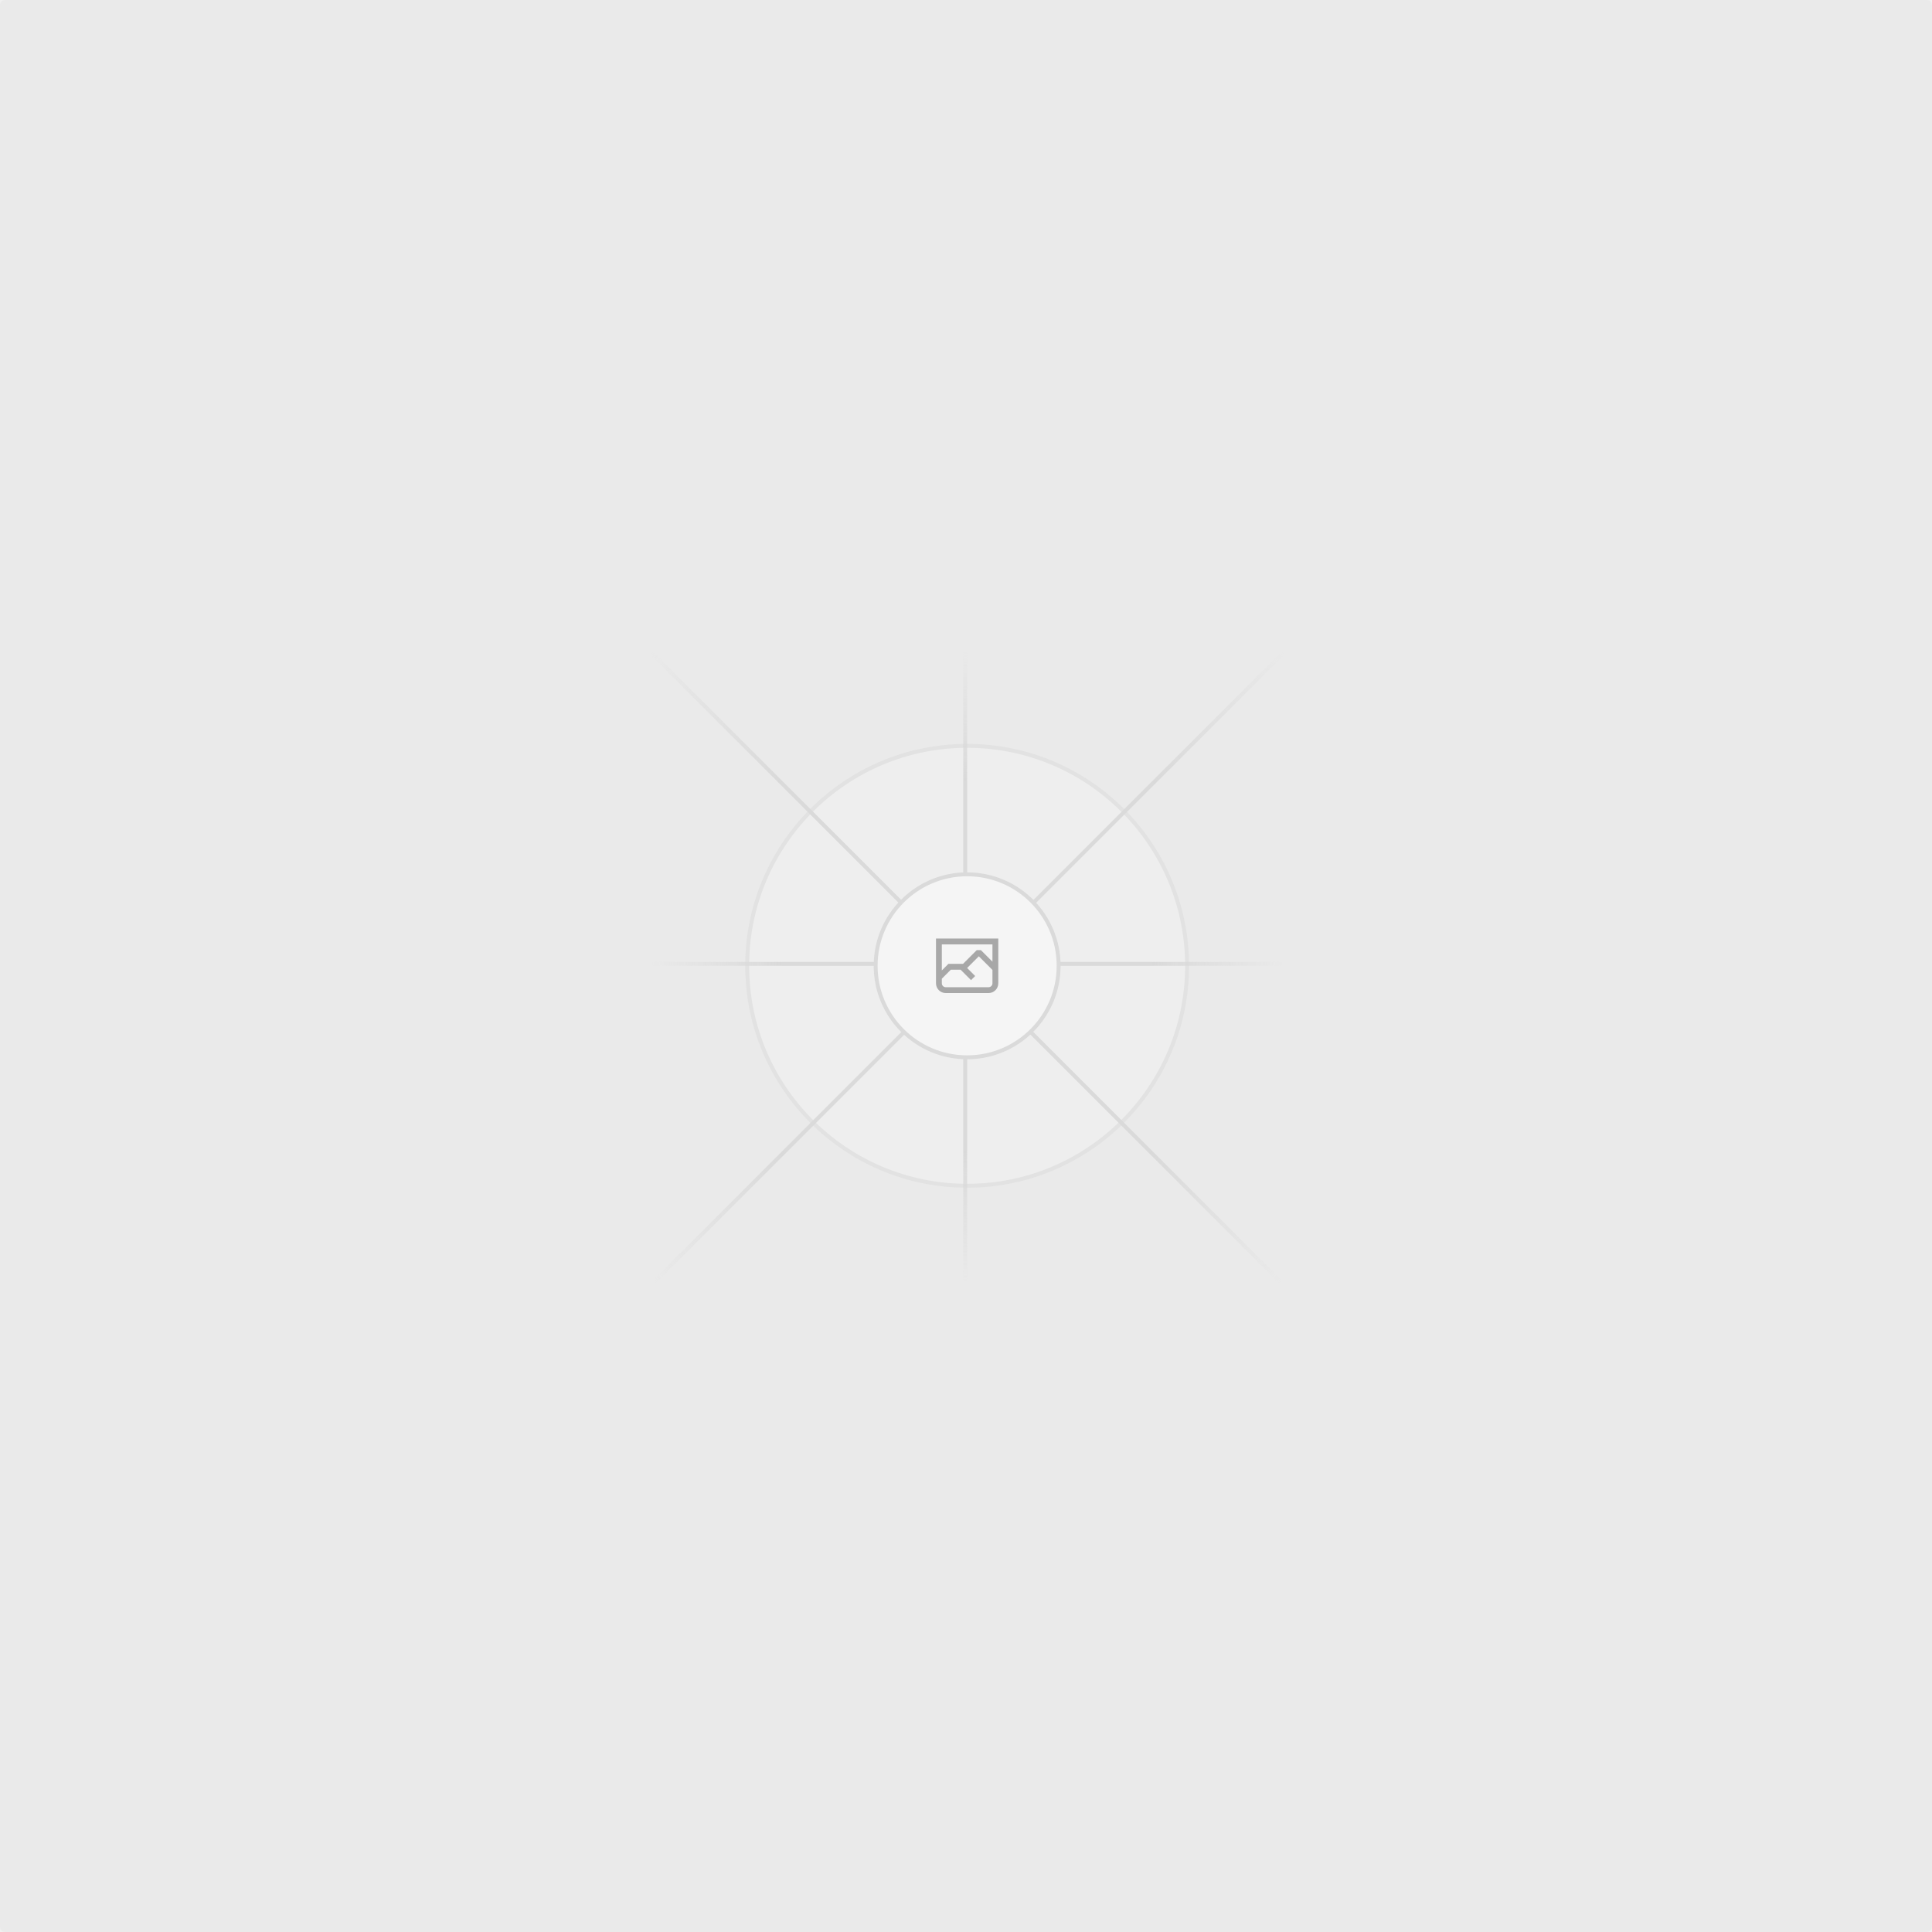
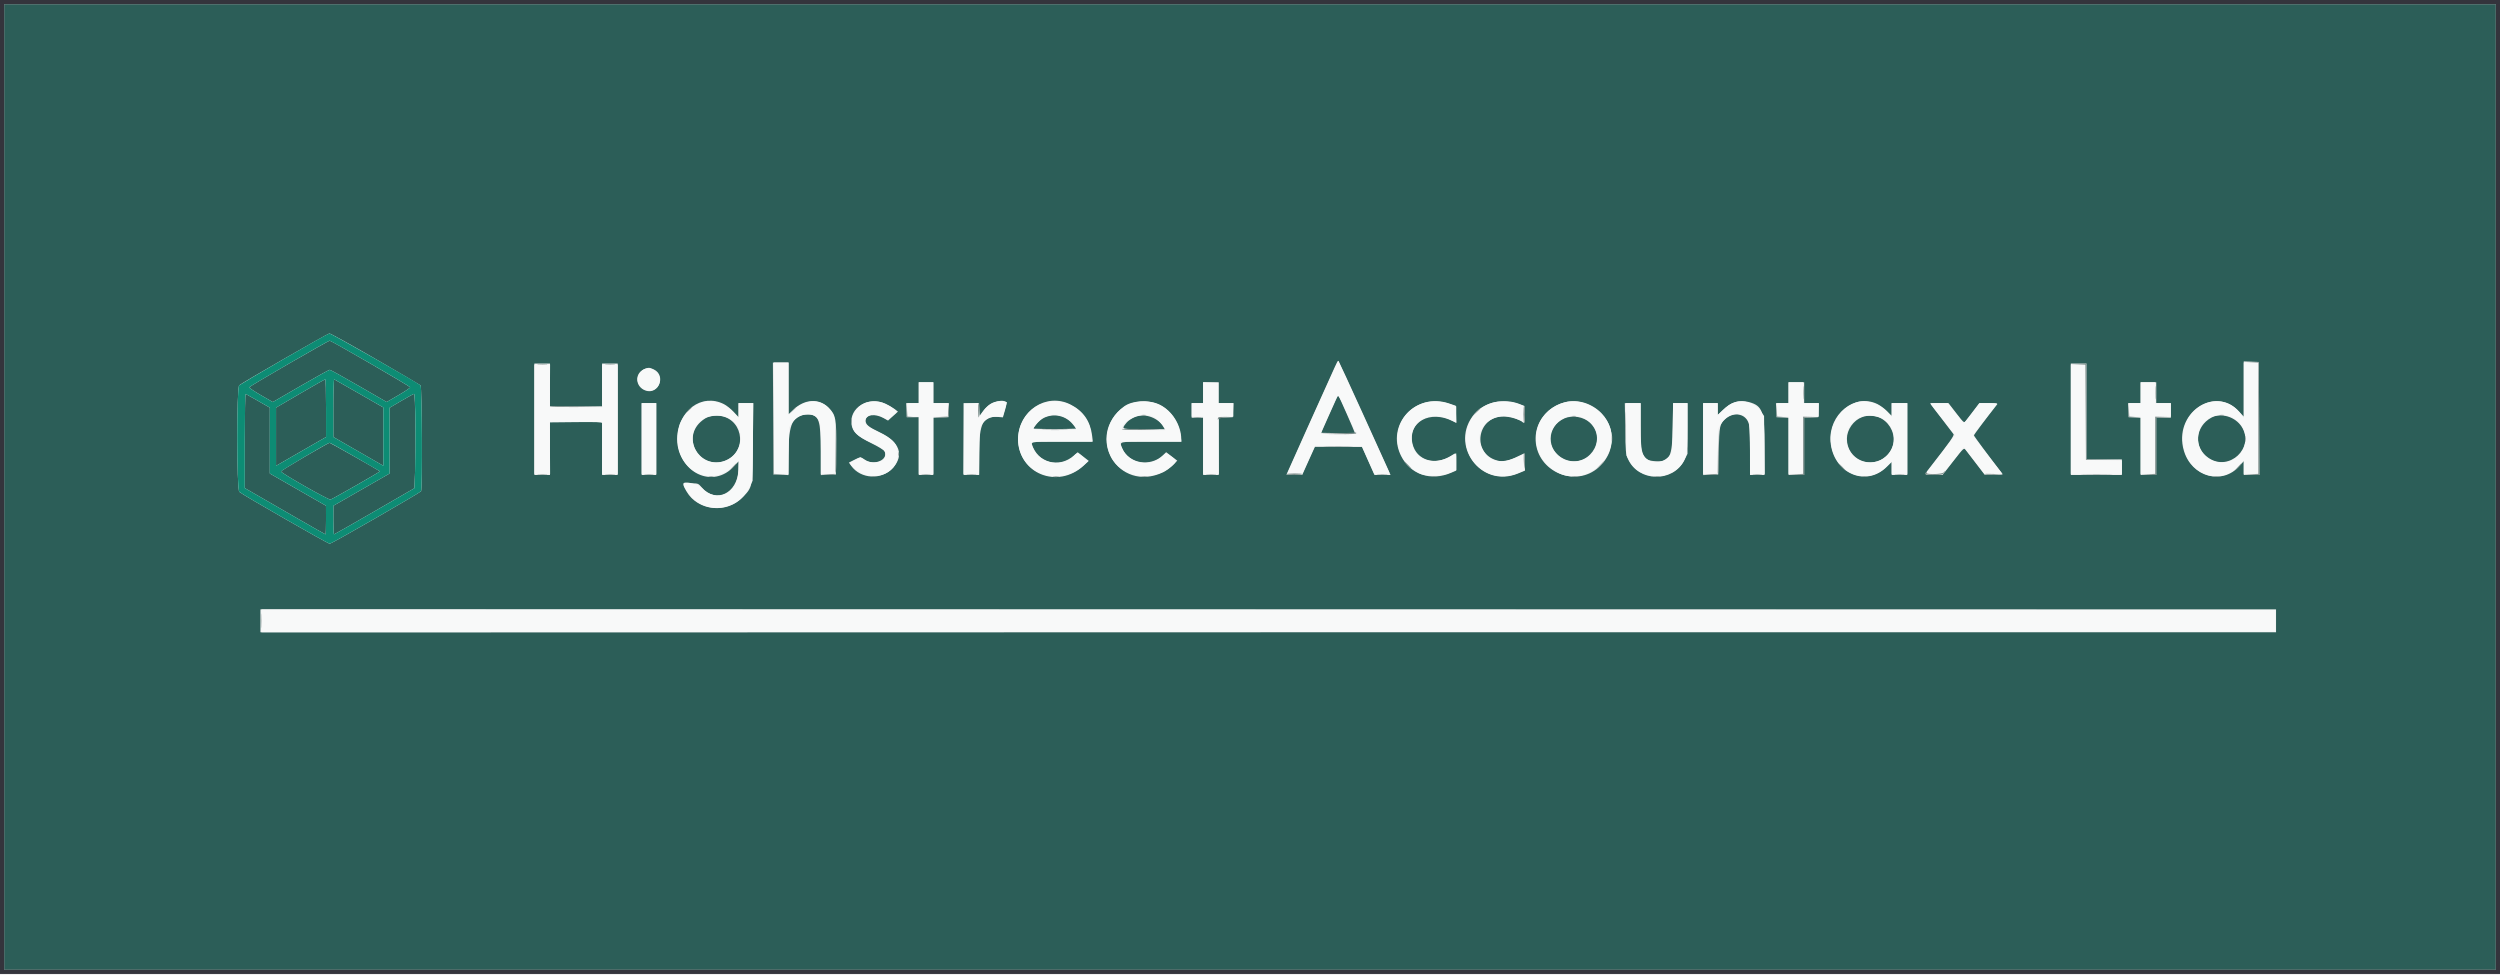
- <svg xmlns="http://www.w3.org/2000/svg" width="1200" height="1200" fill="none">
-   <rect width="1200" height="1200" fill="#EAEAEA" rx="3" />
-   <g opacity=".5">
-     <g opacity=".5">
-       <path fill="#FAFAFA" d="M600.709 736.5c-75.454 0-136.621-61.167-136.621-136.62 0-75.454 61.167-136.621 136.621-136.621 75.453 0 136.62 61.167 136.62 136.621 0 75.453-61.167 136.62-136.62 136.62Z" />
-       <path stroke="#C9C9C9" stroke-width="2.418" d="M600.709 736.5c-75.454 0-136.621-61.167-136.621-136.62 0-75.454 61.167-136.621 136.621-136.621 75.453 0 136.62 61.167 136.62 136.621 0 75.453-61.167 136.62-136.62 136.62Z" />
-     </g>
-     <path stroke="url(#a)" stroke-width="2.418" d="M0-1.209h553.581" transform="scale(1 -1) rotate(45 1163.11 91.165)" />
-     <path stroke="url(#b)" stroke-width="2.418" d="M404.846 598.671h391.726" />
-     <path stroke="url(#c)" stroke-width="2.418" d="M599.5 795.742V404.017" />
-     <path stroke="url(#d)" stroke-width="2.418" d="m795.717 796.597-391.441-391.44" />
-     <path fill="#fff" d="M600.709 656.704c-31.384 0-56.825-25.441-56.825-56.824 0-31.384 25.441-56.825 56.825-56.825 31.383 0 56.824 25.441 56.824 56.825 0 31.383-25.441 56.824-56.824 56.824Z" />
-     <g clip-path="url(#e)">
-       <path fill="#666" fill-rule="evenodd" d="M616.426 586.58h-31.434v16.176l3.553-3.554.531-.531h9.068l.074-.074 8.463-8.463h2.565l7.18 7.181V586.58Zm-15.715 14.654 3.698 3.699 1.283 1.282-2.565 2.565-1.282-1.283-5.2-5.199h-6.066l-5.514 5.514-.073.073v2.876a2.418 2.418 0 0 0 2.418 2.418h26.598a2.418 2.418 0 0 0 2.418-2.418v-8.317l-8.463-8.463-7.181 7.181-.071.072Zm-19.347 5.442v4.085a6.045 6.045 0 0 0 6.046 6.045h26.598a6.044 6.044 0 0 0 6.045-6.045v-7.108l1.356-1.355-1.282-1.283-.074-.073v-17.989h-38.689v23.43l-.146.146.146.147Z" clip-rule="evenodd" />
-     </g>
-     <path stroke="#C9C9C9" stroke-width="2.418" d="M600.709 656.704c-31.384 0-56.825-25.441-56.825-56.824 0-31.384 25.441-56.825 56.825-56.825 31.383 0 56.824 25.441 56.824 56.825 0 31.383-25.441 56.824-56.824 56.824Z" />
+ <svg xmlns="http://www.w3.org/2000/svg" id="svg" version="1.1" width="400" height="155.848" viewBox="0, 0, 400,155.848">
+   <g id="svgg">
+     <path id="path0" d="M0.667 77.917 L 0.667 155.167 200.000 155.167 L 399.333 155.167 399.333 77.917 L 399.333 0.667 200.000 0.667 L 0.667 0.667 0.667 77.917 M60.035 57.405 C 63.912 59.644,67.177 61.559,67.292 61.661 C 67.524 61.868,67.603 78.259,67.372 78.596 C 67.193 78.859,53.039 87.000,52.761 87.000 C 52.469 87.000,38.864 79.197,38.292 78.701 C 37.856 78.324,37.840 62.007,38.275 61.646 C 38.832 61.184,52.426 53.366,52.702 53.350 C 52.859 53.341,56.159 55.165,60.035 57.405 M46.253 58.163 C 42.771 60.173,39.899 61.885,39.872 61.967 C 39.845 62.049,40.682 62.614,41.734 63.223 L 43.645 64.329 48.100 61.748 C 50.551 60.328,52.645 59.167,52.754 59.167 C 52.864 59.167,54.959 60.327,57.410 61.745 L 61.867 64.322 63.772 63.219 C 64.820 62.613,65.655 62.047,65.626 61.962 C 65.566 61.781,52.995 54.500,52.750 54.504 C 52.658 54.506,49.734 56.152,46.253 58.163 M218.090 66.250 C 220.172 70.833,222.013 74.902,222.181 75.292 L 222.488 76.000 221.202 76.000 L 219.915 76.000 218.916 73.755 L 217.917 71.509 214.150 71.505 L 210.383 71.500 209.871 72.625 C 209.590 73.244,209.134 74.256,208.857 74.875 L 208.354 76.000 207.094 76.000 C 206.401 76.000,205.833 75.970,205.833 75.933 C 205.833 75.897,207.268 72.690,209.022 68.808 C 210.776 64.926,212.528 61.038,212.917 60.167 C 213.992 57.755,214.048 57.648,214.182 57.787 C 214.250 57.858,216.009 61.667,218.090 66.250 M361.460 66.958 L 361.503 76.000 360.251 76.000 L 359.000 76.000 359.000 74.893 L 359.000 73.786 358.327 74.551 C 355.571 77.682,350.642 76.321,349.411 72.089 C 347.698 66.197,354.256 61.581,358.259 65.860 L 359.000 66.652 359.000 62.236 L 359.000 57.819 360.208 57.868 L 361.417 57.917 361.460 66.958 M126.167 62.138 L 126.167 66.276 126.883 65.590 C 128.731 63.819,131.028 63.686,132.601 65.259 C 133.736 66.394,133.848 67.009,133.795 71.845 L 133.750 75.917 132.542 75.966 L 131.333 76.015 131.332 72.216 C 131.331 67.219,131.028 66.333,129.315 66.333 C 126.848 66.333,126.169 67.692,126.168 72.632 L 126.167 76.015 124.958 75.966 L 123.750 75.917 123.707 66.958 L 123.664 58.000 124.915 58.000 L 126.167 58.000 126.167 62.138 M88.000 61.583 L 88.000 65.000 92.167 65.000 L 96.333 65.000 96.333 61.583 L 96.333 58.167 97.583 58.167 L 98.833 58.167 98.833 67.083 L 98.833 76.000 97.583 76.000 L 96.333 76.000 96.333 71.750 L 96.333 67.500 92.167 67.500 L 88.000 67.500 88.000 71.750 L 88.000 76.000 86.750 76.000 L 85.500 76.000 85.500 67.083 L 85.500 58.167 86.750 58.167 L 88.000 58.167 88.000 61.583 M333.833 65.833 L 333.833 73.500 336.667 73.500 L 339.500 73.500 339.500 74.750 L 339.500 76.000 335.417 76.000 L 331.333 76.000 331.333 67.083 L 331.333 58.167 332.583 58.167 L 333.833 58.167 333.833 65.833 M104.607 59.106 C 106.633 60.067,105.383 63.229,103.272 62.483 C 101.628 61.902,101.491 59.756,103.054 59.077 C 103.744 58.776,103.920 58.780,104.607 59.106 M48.042 62.956 L 44.167 65.218 44.167 69.876 L 44.167 74.533 44.708 74.218 C 45.006 74.045,46.806 73.008,48.708 71.914 L 52.167 69.925 52.167 65.296 C 52.167 62.750,52.110 60.673,52.042 60.680 C 51.973 60.688,50.173 61.712,48.042 62.956 M53.334 65.278 L 53.334 69.917 56.368 71.667 C 58.037 72.629,59.837 73.665,60.368 73.968 L 61.333 74.519 61.333 69.857 L 61.333 65.195 57.471 62.973 C 55.346 61.750,53.546 60.725,53.471 60.694 C 53.395 60.664,53.333 62.726,53.334 65.278 M149.333 62.833 L 149.333 64.500 150.591 64.500 L 151.849 64.500 151.799 65.625 L 151.750 66.750 150.542 66.799 L 149.333 66.848 149.333 71.424 L 149.333 76.000 148.167 76.000 L 147.000 76.000 147.000 71.375 L 147.001 66.750 146.042 66.750 L 145.083 66.750 145.034 65.625 L 144.985 64.500 145.992 64.500 L 147.000 64.500 147.000 62.833 L 147.000 61.167 148.167 61.167 L 149.333 61.167 149.333 62.833 M195.000 62.833 L 195.000 64.500 196.174 64.500 L 197.349 64.500 197.299 65.625 L 197.250 66.750 196.125 66.799 L 195.000 66.849 195.000 71.424 L 195.000 76.000 193.750 76.000 L 192.500 76.000 192.500 71.417 L 192.500 66.833 191.583 66.833 L 190.667 66.833 190.667 65.667 L 190.667 64.500 191.583 64.500 L 192.500 64.500 192.500 62.833 L 192.500 61.167 193.750 61.167 L 195.000 61.167 195.000 62.833 M288.667 62.833 L 288.667 64.500 289.841 64.500 L 291.015 64.500 290.966 65.625 L 290.917 66.750 289.792 66.799 L 288.667 66.849 288.667 71.424 L 288.667 76.000 287.417 76.000 L 286.167 76.000 286.167 71.425 L 286.167 66.850 285.208 66.800 L 284.250 66.750 284.201 65.625 L 284.151 64.500 285.159 64.500 L 286.167 64.500 286.167 62.833 L 286.167 61.167 287.417 61.167 L 288.667 61.167 288.667 62.833 M345.000 62.833 L 345.000 64.500 346.167 64.500 L 347.333 64.500 347.333 65.667 L 347.333 66.833 346.167 66.833 L 345.000 66.833 345.000 71.417 L 345.000 76.000 343.750 76.000 L 342.500 76.000 342.500 71.425 L 342.500 66.850 341.542 66.800 L 340.583 66.750 340.534 65.625 L 340.485 64.500 341.492 64.500 L 342.500 64.500 342.500 62.833 L 342.500 61.167 343.750 61.167 L 345.000 61.167 345.000 62.833 M39.167 70.534 L 39.167 78.097 40.625 78.935 C 41.427 79.396,44.313 81.062,47.038 82.636 C 49.762 84.211,52.031 85.500,52.079 85.500 C 52.127 85.500,52.164 84.469,52.162 83.208 L 52.157 80.917 47.662 78.338 L 43.167 75.759 43.167 70.491 L 43.167 65.224 41.308 64.153 C 40.285 63.565,39.385 63.058,39.308 63.028 C 39.230 62.997,39.167 66.375,39.167 70.534 M64.208 64.138 L 62.333 65.242 62.333 70.503 L 62.333 75.764 57.839 78.340 L 53.346 80.917 53.339 83.208 C 53.336 84.469,53.380 85.500,53.437 85.500 C 53.494 85.500,56.412 83.839,59.921 81.809 L 66.300 78.119 66.408 75.434 C 66.563 71.554,66.455 62.998,66.250 63.018 C 66.158 63.027,65.240 63.531,64.208 64.138 M212.737 66.222 L 211.393 69.250 214.053 69.296 C 215.517 69.321,216.742 69.314,216.776 69.280 C 216.822 69.233,214.240 63.371,214.107 63.222 C 214.093 63.206,213.477 64.556,212.737 66.222 M115.833 64.660 C 116.246 64.869,116.940 65.421,117.375 65.887 L 118.167 66.735 118.167 65.618 L 118.167 64.500 119.341 64.500 L 120.515 64.500 120.466 70.792 C 120.410 77.970,120.428 77.867,118.908 79.493 C 116.336 82.242,111.650 81.783,109.826 78.604 C 109.121 77.373,109.143 77.333,110.526 77.333 C 111.707 77.333,111.723 77.340,112.277 77.987 C 114.503 80.586,117.965 78.974,118.137 75.258 L 118.207 73.750 117.514 74.532 C 114.116 78.370,108.417 75.635,108.417 70.167 C 108.417 65.717,112.268 62.857,115.833 64.660 M141.665 64.596 C 142.169 64.830,142.827 65.210,143.127 65.439 L 143.674 65.856 142.879 66.577 L 142.083 67.297 141.417 66.919 C 140.021 66.126,138.500 66.323,138.500 67.296 C 138.500 67.948,138.951 68.317,140.849 69.220 C 143.937 70.689,144.706 72.830,142.875 74.857 C 141.082 76.842,137.716 76.676,136.185 74.526 L 135.820 74.013 136.654 73.590 C 137.678 73.071,137.677 73.071,138.433 73.583 C 139.897 74.577,142.225 73.522,141.512 72.189 C 141.410 71.998,140.490 71.437,139.431 70.920 C 137.178 69.821,136.420 69.108,136.242 67.923 C 135.839 65.237,138.947 63.331,141.665 64.596 M160.950 64.299 C 161.101 64.395,161.066 64.712,160.806 65.603 L 160.463 66.781 159.690 66.711 C 157.305 66.494,156.667 67.705,156.667 72.443 L 156.667 76.000 155.417 76.000 L 154.167 76.000 154.167 70.250 L 154.167 64.500 155.409 64.500 L 156.651 64.500 156.700 65.502 L 156.750 66.504 157.333 65.710 C 158.217 64.508,160.114 63.768,160.950 64.299 M171.274 64.720 C 173.336 65.765,174.449 67.367,174.739 69.708 L 174.857 70.667 169.917 70.667 L 164.978 70.667 165.091 71.042 C 166.000 74.058,169.439 74.987,171.851 72.868 L 172.431 72.359 173.319 73.051 L 174.207 73.743 173.370 74.512 C 169.214 78.333,162.917 75.766,162.917 70.250 C 162.917 65.739,167.414 62.764,171.274 64.720 M185.533 64.740 C 187.530 65.702,189.000 68.042,189.000 70.258 L 189.000 70.667 184.167 70.667 C 178.799 70.667,179.090 70.595,179.591 71.795 C 180.593 74.192,184.096 74.751,186.084 72.831 L 186.584 72.348 187.474 73.027 L 188.365 73.706 187.641 74.444 C 187.242 74.849,186.542 75.358,186.083 75.573 C 178.895 78.949,173.489 69.789,179.858 65.026 C 181.146 64.063,183.846 63.927,185.533 64.740 M231.833 64.548 L 232.917 64.917 232.965 66.299 L 233.014 67.682 232.488 67.410 C 228.817 65.512,225.171 67.545,226.006 71.024 C 226.639 73.662,229.643 74.573,232.205 72.905 C 233.037 72.363,233.000 72.316,233.000 73.896 L 233.000 75.292 232.180 75.645 C 228.929 77.044,225.634 75.922,224.152 72.912 C 221.709 67.950,226.502 62.731,231.833 64.548 M243.083 64.629 L 243.917 64.960 243.965 66.313 C 244.011 67.604,243.929 67.858,243.575 67.512 C 243.176 67.122,241.529 66.641,240.575 66.635 C 236.276 66.611,235.414 72.566,239.555 73.681 C 240.673 73.983,241.288 73.819,243.875 72.534 C 243.944 72.500,244.000 73.108,244.000 73.885 L 244.000 75.298 242.875 75.762 C 236.914 78.221,231.746 71.084,235.940 66.184 C 237.520 64.338,240.640 63.659,243.083 64.629 M254.253 64.728 C 258.371 66.607,259.160 71.725,255.800 74.760 C 252.117 78.088,245.983 75.513,245.705 70.523 C 245.457 66.073,250.181 62.871,254.253 64.728 M279.844 64.334 C 282.016 64.937,282.333 65.839,282.333 71.411 L 282.333 76.000 281.167 76.000 L 280.000 76.000 279.996 72.292 C 279.994 70.252,279.923 68.283,279.838 67.917 C 279.445 66.211,277.457 65.766,276.026 67.062 C 275.150 67.857,275.089 68.157,275.000 72.167 L 274.917 75.917 273.708 75.966 L 272.500 76.015 272.500 70.257 L 272.500 64.500 273.667 64.500 L 274.833 64.500 274.833 65.452 L 274.833 66.404 275.625 65.627 C 276.941 64.336,278.325 63.912,279.844 64.334 M300.378 64.646 C 300.816 64.859,301.509 65.369,301.920 65.780 L 302.667 66.526 302.667 65.513 L 302.667 64.500 303.917 64.500 L 305.167 64.500 305.167 70.250 L 305.167 76.000 303.917 76.000 L 302.667 76.000 302.667 74.965 L 302.667 73.929 301.875 74.707 C 298.505 78.018,293.305 75.702,292.886 70.703 C 292.518 66.311,296.757 62.884,300.378 64.646 M105.000 70.250 L 105.000 76.000 103.833 76.000 L 102.667 76.000 102.667 70.250 L 102.667 64.500 103.833 64.500 L 105.000 64.500 105.000 70.250 M262.501 68.042 C 262.502 72.994,262.784 73.675,264.878 73.793 C 267.202 73.924,267.556 73.209,267.638 68.208 L 267.699 64.500 268.849 64.500 L 270.000 64.500 270.000 68.557 L 270.000 72.613 269.490 73.634 C 267.675 77.267,262.133 77.144,260.473 73.435 C 260.117 72.639,260.088 72.320,260.031 68.542 L 259.970 64.500 261.235 64.500 L 262.500 64.500 262.501 68.042 M312.996 66.101 C 314.185 67.637,314.245 67.689,314.492 67.371 C 314.634 67.189,315.185 66.469,315.717 65.770 L 316.685 64.500 318.196 64.500 C 319.382 64.500,319.672 64.545,319.543 64.708 C 317.674 67.077,315.833 69.533,315.833 69.660 C 315.833 69.785,318.038 72.758,320.380 75.792 C 320.506 75.955,320.219 76.000,319.058 76.000 L 317.576 76.000 316.163 74.154 C 315.386 73.139,314.630 72.154,314.483 71.965 C 314.224 71.633,314.165 71.688,312.511 73.812 L 310.806 76.000 309.403 76.000 C 307.721 76.000,307.743 76.129,309.129 74.359 C 311.895 70.824,312.697 69.683,312.566 69.469 C 312.493 69.348,311.674 68.275,310.746 67.083 C 309.818 65.892,309.004 64.823,308.936 64.708 C 308.842 64.548,309.154 64.500,310.286 64.500 L 311.758 64.500 312.996 66.101 M113.083 66.811 C 112.717 66.978,112.144 67.416,111.812 67.785 C 109.104 70.788,112.521 75.312,116.219 73.619 C 119.881 71.942,118.695 66.507,114.667 66.507 C 114.135 66.507,113.470 66.635,113.083 66.811 M167.024 66.860 C 166.624 67.058,166.075 67.526,165.803 67.901 L 165.308 68.583 166.978 68.631 C 167.897 68.657,169.447 68.657,170.423 68.631 L 172.197 68.583 171.675 67.917 C 170.577 66.514,168.621 66.069,167.024 66.860 M181.403 66.782 C 180.574 67.269,180.424 67.391,180.036 67.897 C 179.453 68.657,179.489 68.667,183.016 68.667 L 186.366 68.667 186.031 68.125 C 185.151 66.705,182.731 66.003,181.403 66.782 M297.937 66.745 C 296.576 67.230,295.510 68.742,295.504 70.197 C 295.488 73.529,299.402 75.236,301.812 72.950 C 304.739 70.173,301.750 65.386,297.937 66.745 M353.830 66.816 C 351.183 68.257,350.950 71.642,353.386 73.282 C 356.682 75.502,360.791 71.626,358.676 68.291 C 357.657 66.684,355.358 65.985,353.830 66.816 M250.333 66.932 C 247.406 68.196,247.349 72.091,250.238 73.437 C 253.965 75.172,257.349 70.442,254.390 67.634 C 253.404 66.698,251.598 66.385,250.333 66.932 M48.776 73.066 C 46.683 74.284,44.965 75.349,44.960 75.432 C 44.944 75.683,52.555 80.010,52.878 79.933 C 53.174 79.863,60.864 75.466,60.790 75.411 C 60.424 75.138,52.832 70.836,52.729 70.842 C 52.649 70.847,50.870 71.847,48.776 73.066 M364.167 99.333 L 364.167 101.167 202.917 101.167 L 41.667 101.167 41.667 99.333 L 41.667 97.500 202.917 97.500 L 364.167 97.500 364.167 99.333 " stroke="none" fill="#2c5e58" fill-rule="evenodd" />
+     <path id="path1" d="M210.135 66.473 C 207.963 71.300,206.135 75.385,206.072 75.549 C 205.968 75.823,206.063 75.845,207.179 75.799 L 208.399 75.750 209.397 73.539 L 210.395 71.327 214.153 71.372 L 217.910 71.417 218.901 73.625 L 219.893 75.833 221.131 75.833 C 222.056 75.833,222.347 75.781,222.283 75.625 C 222.236 75.510,220.983 72.754,219.499 69.500 C 218.015 66.246,216.203 62.273,215.474 60.671 C 214.744 59.069,214.133 57.744,214.115 57.727 C 214.098 57.710,212.306 61.646,210.135 66.473 M123.833 66.917 L 123.833 75.833 124.989 75.833 L 126.144 75.833 126.197 72.097 L 126.250 68.361 126.750 67.654 C 127.971 65.926,130.417 65.797,131.097 67.424 C 131.278 67.857,131.333 68.905,131.333 71.911 L 131.333 75.833 132.500 75.833 L 133.667 75.833 133.663 71.458 C 133.660 67.573,133.625 67.009,133.354 66.417 C 132.168 63.833,129.273 63.473,126.974 65.624 L 126.167 66.379 126.167 62.189 L 126.167 58.000 125.000 58.000 L 123.833 58.000 123.833 66.917 M359.000 62.442 L 359.000 66.883 358.522 66.223 C 355.517 62.075,349.263 64.736,349.253 70.167 C 349.243 75.484,354.801 78.193,358.208 74.532 L 359.000 73.681 359.000 74.757 L 359.000 75.833 360.167 75.833 L 361.333 75.833 361.333 66.917 L 361.333 58.000 360.167 58.000 L 359.000 58.000 359.000 62.442 M85.500 67.083 L 85.500 75.833 86.758 75.833 L 88.015 75.833 87.991 71.708 L 87.967 67.583 92.150 67.539 C 95.437 67.504,96.335 67.540,96.339 67.705 C 96.342 67.822,96.340 69.698,96.334 71.875 L 96.323 75.833 97.578 75.833 L 98.833 75.833 98.833 67.083 L 98.833 58.333 97.583 58.333 L 96.333 58.333 96.333 61.753 L 96.333 65.172 92.153 65.128 L 87.973 65.083 87.993 61.708 L 88.012 58.333 86.756 58.333 L 85.500 58.333 85.500 67.083 M331.333 67.083 L 331.333 75.833 335.417 75.833 L 339.500 75.833 339.500 74.754 L 339.500 73.675 336.625 73.629 L 333.750 73.583 333.707 65.958 L 333.663 58.333 332.498 58.333 L 331.333 58.333 331.333 67.083 M102.826 59.214 C 101.839 59.991,101.733 61.100,102.567 61.933 C 103.744 63.111,105.583 62.389,105.583 60.750 C 105.583 59.402,103.828 58.424,102.826 59.214 M147.000 62.833 L 147.000 64.500 146.083 64.500 L 145.167 64.500 145.167 65.583 L 145.167 66.667 146.083 66.667 L 147.000 66.667 147.000 71.250 L 147.000 75.833 148.167 75.833 L 149.333 75.833 149.333 71.250 L 149.333 66.667 150.500 66.667 L 151.667 66.667 151.667 65.583 L 151.667 64.500 150.500 64.500 L 149.333 64.500 149.333 62.833 L 149.333 61.167 148.167 61.167 L 147.000 61.167 147.000 62.833 M192.500 62.826 L 192.500 64.500 191.583 64.500 L 190.667 64.500 190.667 65.583 L 190.667 66.667 191.583 66.667 L 192.500 66.667 192.500 71.250 L 192.500 75.833 193.757 75.833 L 195.014 75.833 194.991 71.292 L 194.968 66.750 196.151 66.701 L 197.333 66.652 197.333 65.576 L 197.333 64.500 196.125 64.500 L 194.917 64.500 194.917 62.875 L 194.917 61.250 193.708 61.201 L 192.500 61.152 192.500 62.826 M286.167 62.833 L 286.167 64.500 285.250 64.500 L 284.333 64.500 284.333 65.583 L 284.333 66.667 285.250 66.667 L 286.167 66.667 286.167 71.250 L 286.167 75.833 287.333 75.833 L 288.500 75.833 288.500 71.250 L 288.500 66.667 289.750 66.667 L 291.000 66.667 291.000 65.583 L 291.000 64.500 289.750 64.500 L 288.500 64.500 288.500 62.833 L 288.500 61.167 287.333 61.167 L 286.167 61.167 286.167 62.833 M342.500 62.833 L 342.500 64.500 341.583 64.500 L 340.667 64.500 340.667 65.583 L 340.667 66.667 341.583 66.667 L 342.500 66.667 342.500 71.250 L 342.500 75.833 343.667 75.833 L 344.833 75.833 344.833 71.250 L 344.833 66.667 346.083 66.667 L 347.333 66.667 347.333 65.583 L 347.333 64.500 346.083 64.500 L 344.833 64.500 344.833 62.833 L 344.833 61.167 343.667 61.167 L 342.500 61.167 342.500 62.833 M215.580 66.250 C 216.284 67.808,216.900 69.177,216.948 69.292 C 217.016 69.454,216.401 69.500,214.184 69.500 C 212.504 69.500,211.333 69.435,211.333 69.342 C 211.333 69.256,211.736 68.299,212.228 67.217 C 212.720 66.135,213.331 64.778,213.587 64.201 C 214.150 62.930,214.018 62.794,215.580 66.250 M112.583 64.313 C 110.864 64.767,109.206 66.376,108.671 68.110 C 106.844 74.025,112.974 78.696,117.253 74.649 L 118.167 73.785 118.163 75.184 C 118.153 78.984,114.690 80.635,112.225 78.016 C 111.637 77.391,109.333 76.918,109.333 77.422 C 109.333 77.748,110.246 79.188,110.777 79.700 C 113.548 82.370,118.152 81.524,119.873 78.028 L 120.417 76.925 120.468 70.712 L 120.519 64.500 119.343 64.500 L 118.167 64.500 118.167 65.680 L 118.167 66.860 117.352 65.969 C 116.064 64.559,114.158 63.898,112.583 64.313 M138.872 64.330 C 137.435 64.671,136.333 66.009,136.333 67.415 C 136.333 69.034,136.923 69.687,139.418 70.833 C 141.507 71.793,141.935 72.274,141.563 73.243 C 141.248 74.063,139.298 74.263,138.291 73.579 L 137.672 73.158 136.836 73.582 C 135.835 74.089,135.833 74.103,136.625 74.874 C 139.201 77.379,143.667 76.017,143.667 72.726 C 143.667 71.047,142.954 70.260,140.284 68.993 C 138.627 68.207,138.176 67.728,138.474 67.073 C 138.849 66.251,140.038 66.114,141.244 66.755 L 142.037 67.177 142.768 66.577 C 143.671 65.837,143.673 65.868,142.692 65.200 C 141.386 64.310,140.147 64.028,138.872 64.330 M159.152 64.326 C 158.402 64.553,157.878 64.994,157.221 65.949 L 156.583 66.877 156.534 65.681 L 156.485 64.485 155.368 64.534 L 154.250 64.583 154.206 70.208 L 154.162 75.833 155.406 75.833 L 156.649 75.833 156.699 72.095 C 156.747 68.606,156.773 68.325,157.099 67.887 C 157.730 67.036,158.453 66.667,159.491 66.667 L 160.433 66.667 160.773 65.512 L 161.113 64.358 160.765 64.265 C 160.305 64.141,159.684 64.165,159.152 64.326 M167.322 64.395 C 162.754 65.626,161.331 71.569,164.846 74.730 C 167.139 76.791,170.979 76.681,173.344 74.487 L 174.083 73.801 173.333 73.151 C 172.445 72.381,172.347 72.367,171.821 72.939 C 170.067 74.842,166.430 74.220,165.346 71.830 C 164.783 70.588,164.477 70.667,169.856 70.667 L 174.712 70.667 174.625 69.582 C 174.340 66.024,170.746 63.471,167.322 64.395 M181.724 64.340 C 178.037 65.070,175.995 69.460,177.701 72.989 C 179.370 76.441,184.389 77.265,187.458 74.591 C 188.336 73.827,188.333 73.715,187.417 73.042 C 186.528 72.387,186.640 72.391,185.972 73.001 C 183.727 75.052,180.095 73.993,179.251 71.042 L 179.144 70.667 184.088 70.667 L 189.031 70.667 188.913 69.792 C 188.393 65.966,185.313 63.630,181.724 64.340 M228.005 64.423 C 222.619 65.933,221.998 73.023,227.018 75.691 C 228.146 76.291,230.703 76.262,232.042 75.634 L 233.000 75.185 233.000 73.862 L 233.000 72.538 231.906 73.119 C 229.378 74.462,226.721 73.682,226.038 71.397 C 224.976 67.843,228.410 65.404,232.030 67.142 L 233.000 67.608 233.000 66.316 L 233.000 65.024 232.042 64.665 C 230.780 64.193,229.169 64.097,228.005 64.423 M239.224 64.330 C 234.604 65.311,232.929 71.138,236.306 74.480 C 238.098 76.254,240.596 76.685,243.025 75.640 L 243.833 75.292 243.833 73.966 C 243.833 73.236,243.777 72.667,243.708 72.702 C 240.371 74.399,238.332 74.118,237.148 71.797 C 235.442 68.453,239.099 65.390,242.783 67.077 C 243.291 67.310,243.739 67.500,243.777 67.500 C 243.816 67.500,243.825 66.921,243.799 66.213 L 243.750 64.926 242.952 64.630 C 241.991 64.274,240.176 64.128,239.224 64.330 M250.322 64.384 C 244.827 65.940,244.124 72.825,249.178 75.576 C 253.647 78.009,259.254 73.167,257.578 68.321 C 256.594 65.477,253.119 63.592,250.322 64.384 M277.447 64.399 C 276.788 64.644,276.512 64.841,275.458 65.820 L 274.833 66.401 274.833 65.450 L 274.833 64.500 273.667 64.500 L 272.500 64.500 272.500 70.167 L 272.500 75.833 273.655 75.833 L 274.810 75.833 274.863 72.195 L 274.917 68.556 275.419 67.744 C 276.570 65.884,279.044 65.701,279.764 67.424 C 279.945 67.857,280.000 68.905,280.000 71.911 L 280.000 75.833 281.174 75.833 L 282.348 75.833 282.299 71.196 L 282.250 66.558 281.795 65.872 C 280.916 64.544,278.897 63.860,277.447 64.399 M297.250 64.313 C 294.450 65.052,292.504 68.169,292.984 71.148 C 293.747 75.882,298.733 77.830,301.875 74.620 L 302.667 73.811 302.667 74.822 L 302.667 75.833 303.917 75.833 L 305.167 75.833 305.167 70.167 L 305.167 64.500 303.917 64.500 L 302.667 64.500 302.667 65.607 L 302.667 66.714 301.994 65.949 C 300.846 64.645,298.743 63.920,297.250 64.313 M102.667 70.167 L 102.667 75.833 103.833 75.833 L 105.000 75.833 105.000 70.167 L 105.000 64.500 103.833 64.500 L 102.667 64.500 102.667 70.167 M260.198 68.708 L 260.250 72.917 260.750 73.820 C 262.723 77.385,268.604 76.808,269.754 72.935 C 269.940 72.310,270.000 71.173,270.000 68.303 L 270.000 64.500 268.844 64.500 L 267.689 64.500 267.636 68.405 C 267.587 72.044,267.560 72.341,267.240 72.770 C 266.027 74.392,263.716 74.341,262.875 72.673 C 262.520 71.968,262.500 71.735,262.500 68.215 L 262.500 64.500 261.323 64.500 L 260.146 64.500 260.198 68.708 M310.073 66.125 C 310.764 67.019,311.667 68.172,312.079 68.688 L 312.828 69.626 310.492 72.688 L 308.156 75.750 309.354 75.799 C 310.923 75.864,310.736 75.992,312.593 73.601 L 314.214 71.514 315.876 73.674 L 317.539 75.833 318.957 75.833 C 320.068 75.833,320.338 75.788,320.208 75.625 C 319.139 74.284,315.668 69.730,315.668 69.667 C 315.667 69.621,316.529 68.476,317.583 67.123 C 318.638 65.769,319.500 64.625,319.500 64.581 C 319.500 64.536,318.881 64.500,318.124 64.500 L 316.748 64.500 315.499 66.158 C 314.812 67.070,314.207 67.763,314.155 67.700 C 314.103 67.636,313.515 66.890,312.849 66.042 L 311.637 64.500 310.227 64.500 L 308.816 64.500 310.073 66.125 M169.672 66.517 C 170.774 66.753,172.167 67.995,172.167 68.742 C 172.167 68.792,170.629 68.833,168.750 68.833 C 164.856 68.833,164.894 68.851,166.042 67.584 C 166.580 66.990,166.950 66.749,167.583 66.579 C 168.636 66.297,168.647 66.297,169.672 66.517 M184.570 66.696 C 185.093 66.963,185.998 67.858,186.268 68.375 L 186.509 68.833 183.004 68.833 C 181.077 68.833,179.500 68.777,179.501 68.708 C 179.508 67.156,182.865 65.824,184.570 66.696 M356.606 66.581 C 359.218 67.356,360.151 70.595,358.365 72.682 C 356.082 75.349,351.685 73.720,351.670 70.203 C 351.659 67.559,354.033 65.817,356.606 66.581 M116.448 66.848 C 120.015 68.575,118.632 73.981,114.620 73.996 C 110.643 74.011,109.324 68.609,112.875 66.851 C 113.841 66.373,115.463 66.371,116.448 66.848 M253.829 67.137 C 256.987 69.066,255.566 73.833,251.833 73.833 C 250.616 73.833,249.812 73.469,248.967 72.534 C 246.148 69.414,250.198 64.918,253.829 67.137 M301.305 67.045 C 304.389 69.086,303.108 73.787,299.416 73.973 C 295.099 74.191,293.837 68.357,297.838 66.677 C 298.647 66.338,300.540 66.539,301.305 67.045 M41.833 99.333 L 41.833 101.167 202.958 101.125 L 364.083 101.083 364.083 99.333 L 364.083 97.583 202.958 97.542 L 41.833 97.500 41.833 99.333 " stroke="none" fill="#f8f9f9" fill-rule="evenodd" />
+     <path id="path2" d="M45.483 57.392 C 41.670 59.607,38.426 61.521,38.275 61.646 C 37.840 62.007,37.856 78.324,38.292 78.701 C 38.864 79.197,52.469 87.000,52.761 87.000 C 53.039 87.000,67.193 78.859,67.372 78.596 C 67.603 78.259,67.524 61.868,67.292 61.661 C 66.788 61.213,52.958 53.335,52.702 53.350 C 52.545 53.359,49.297 55.178,45.483 57.392 M59.246 58.155 C 62.727 60.164,65.598 61.878,65.626 61.962 C 65.655 62.047,64.820 62.613,63.772 63.219 L 61.867 64.322 57.410 61.745 C 54.959 60.327,52.864 59.167,52.754 59.167 C 52.645 59.167,50.551 60.328,48.100 61.748 L 43.645 64.329 41.734 63.223 C 40.682 62.614,39.845 62.049,39.872 61.967 C 39.930 61.794,52.501 54.509,52.750 54.504 C 52.842 54.502,55.765 56.145,59.246 58.155 M52.167 65.296 L 52.167 69.925 48.708 71.914 C 46.806 73.008,45.006 74.045,44.708 74.218 L 44.167 74.533 44.167 69.876 L 44.167 65.218 48.042 62.956 C 50.173 61.712,51.973 60.688,52.042 60.680 C 52.110 60.673,52.167 62.750,52.167 65.296 M57.471 62.973 L 61.333 65.195 61.333 69.857 L 61.333 74.519 60.368 73.968 C 59.837 73.665,58.037 72.629,56.368 71.667 L 53.334 69.917 53.334 65.278 C 53.333 62.726,53.395 60.664,53.471 60.694 C 53.546 60.725,55.346 61.750,57.471 62.973 M41.308 64.153 L 43.167 65.224 43.167 70.491 L 43.167 75.759 47.662 78.338 L 52.157 80.917 52.162 83.208 C 52.164 84.469,52.127 85.500,52.079 85.500 C 52.031 85.500,49.762 84.211,47.038 82.636 C 44.313 81.062,41.427 79.396,40.625 78.935 L 39.167 78.097 39.167 70.534 C 39.167 66.375,39.230 62.997,39.308 63.028 C 39.385 63.058,40.285 63.565,41.308 64.153 M66.466 67.876 C 66.493 70.557,66.467 73.958,66.408 75.434 L 66.300 78.119 59.921 81.809 C 56.412 83.839,53.494 85.500,53.437 85.500 C 53.380 85.500,53.336 84.469,53.339 83.208 L 53.346 80.917 57.839 78.340 L 62.333 75.764 62.333 70.503 L 62.333 65.242 64.208 64.138 C 65.240 63.531,66.158 63.027,66.250 63.018 C 66.357 63.008,66.434 64.756,66.466 67.876 M56.812 73.107 C 58.978 74.358,60.768 75.395,60.790 75.411 C 60.864 75.466,53.174 79.863,52.878 79.933 C 52.555 80.010,44.944 75.683,44.960 75.432 C 44.969 75.280,52.454 70.858,52.729 70.842 C 52.809 70.837,54.646 71.857,56.812 73.107 " stroke="none" fill="#0d8c74" fill-rule="evenodd" />
+     <path id="path3" d="M0.000 77.917 L 0.000 155.833 200.000 155.833 L 400.000 155.833 400.000 77.917 L 400.000 0.000 200.000 0.000 L 0.000 0.000 0.000 77.917 M399.333 77.917 L 399.333 155.167 200.000 155.167 L 0.667 155.167 0.667 77.917 L 0.667 0.667 200.000 0.667 L 399.333 0.667 399.333 77.917 " stroke="none" fill="#34343c" fill-rule="evenodd" />
+     <path id="path4" d="M360.125 57.953 L 361.333 58.015 361.333 66.917 L 361.333 75.819 360.125 75.876 L 358.917 75.934 360.210 75.967 L 361.503 76.000 361.460 66.958 L 361.417 57.917 360.167 57.904 L 358.917 57.891 360.125 57.953 M123.748 66.917 L 123.750 75.917 124.917 75.928 L 126.083 75.939 124.960 75.879 L 123.836 75.819 123.791 66.868 L 123.746 57.917 123.748 66.917 M86.129 58.289 C 86.521 58.324,87.121 58.324,87.463 58.288 C 87.804 58.252,87.483 58.223,86.750 58.224 C 86.017 58.224,85.737 58.254,86.129 58.289 M96.963 58.289 C 97.355 58.324,97.955 58.324,98.296 58.288 C 98.637 58.252,98.317 58.223,97.583 58.224 C 96.850 58.224,96.571 58.254,96.963 58.289 M332.457 58.290 L 333.663 58.348 333.707 65.966 L 333.750 73.583 336.625 73.589 L 339.500 73.595 336.667 73.544 L 333.833 73.492 333.833 65.829 L 333.833 58.167 332.542 58.200 L 331.250 58.233 332.457 58.290 M288.562 62.833 C 288.562 63.796,288.589 64.190,288.623 63.708 C 288.657 63.227,288.657 62.440,288.623 61.958 C 288.589 61.477,288.562 61.871,288.562 62.833 M344.895 62.833 C 344.895 63.796,344.923 64.190,344.956 63.708 C 344.990 63.227,344.990 62.440,344.956 61.958 C 344.923 61.477,344.895 61.871,344.895 62.833 M145.072 65.667 L 145.083 66.750 145.959 66.764 L 146.835 66.779 146.008 66.714 L 145.182 66.650 145.121 65.617 L 145.061 64.583 145.072 65.667 M151.698 65.534 L 151.667 66.652 150.458 66.710 L 149.250 66.767 150.464 66.800 C 151.869 66.839,151.879 66.828,151.791 65.398 L 151.730 64.417 151.698 65.534 M156.500 65.667 C 156.500 66.339,156.551 66.838,156.612 66.777 C 156.730 66.659,156.692 64.636,156.570 64.514 C 156.531 64.476,156.500 64.994,156.500 65.667 M260.071 68.167 C 260.071 70.229,260.095 71.073,260.124 70.042 C 260.154 69.010,260.154 67.323,260.124 66.292 C 260.095 65.260,260.071 66.104,260.071 68.167 M284.239 65.667 L 284.250 66.750 285.209 66.764 L 286.168 66.777 285.258 66.714 L 284.348 66.650 284.288 65.617 L 284.227 64.583 284.239 65.667 M340.572 65.667 L 340.583 66.750 341.543 66.764 L 342.502 66.777 341.592 66.714 L 340.682 66.650 340.621 65.617 L 340.561 64.583 340.572 65.667 M87.978 65.045 C 88.048 65.115,89.976 65.152,92.261 65.128 L 96.417 65.083 92.133 65.000 C 89.777 64.954,87.907 64.974,87.978 65.045 M243.750 66.266 C 243.750 67.036,243.806 67.667,243.875 67.667 C 243.944 67.667,244.000 67.071,244.000 66.343 C 244.000 65.615,243.944 64.985,243.875 64.942 C 243.806 64.900,243.750 65.496,243.750 66.266 M110.073 65.708 L 109.583 66.250 110.125 65.760 C 110.423 65.491,110.667 65.248,110.667 65.219 C 110.667 65.090,110.529 65.203,110.073 65.708 M126.740 65.708 L 126.250 66.250 126.792 65.760 C 127.090 65.491,127.333 65.248,127.333 65.219 C 127.333 65.090,127.196 65.203,126.740 65.708 M236.158 65.958 L 235.583 66.583 236.208 66.009 C 236.552 65.693,236.833 65.412,236.833 65.384 C 236.833 65.257,236.692 65.377,236.158 65.958 M182.708 66.448 C 182.869 66.490,183.131 66.490,183.292 66.448 C 183.452 66.406,183.321 66.372,183.000 66.372 C 182.679 66.372,182.548 66.406,182.708 66.448 M355.208 66.448 C 355.369 66.490,355.631 66.490,355.792 66.448 C 355.952 66.406,355.821 66.372,355.500 66.372 C 355.179 66.372,355.048 66.406,355.208 66.448 M251.542 66.615 C 251.702 66.657,251.965 66.657,252.125 66.615 C 252.285 66.573,252.154 66.539,251.833 66.539 C 251.512 66.539,251.381 66.573,251.542 66.615 M191.128 66.787 C 191.428 66.825,191.878 66.824,192.128 66.786 C 192.378 66.748,192.133 66.717,191.583 66.718 C 191.033 66.719,190.828 66.750,191.128 66.787 M194.944 66.778 C 194.883 66.839,194.834 66.970,194.836 67.069 C 194.837 67.183,194.885 67.176,194.965 67.051 C 195.035 66.941,195.578 66.824,196.171 66.791 L 197.250 66.731 196.153 66.699 C 195.549 66.681,195.006 66.717,194.944 66.778 M288.500 71.243 L 288.500 75.819 287.292 75.876 L 286.083 75.934 287.375 75.967 L 288.667 76.000 288.667 71.424 L 288.667 66.849 289.792 66.790 L 290.917 66.732 289.708 66.699 L 288.500 66.667 288.500 71.243 M344.833 71.243 L 344.833 75.819 343.625 75.876 L 342.417 75.934 343.708 75.967 L 345.000 76.000 345.000 71.424 L 345.000 66.848 346.208 66.790 L 347.417 66.733 346.125 66.700 L 344.833 66.667 344.833 71.243 M136.209 67.417 C 136.211 67.783,136.245 67.914,136.285 67.706 C 136.324 67.499,136.323 67.199,136.281 67.040 C 136.239 66.880,136.207 67.050,136.209 67.417 M133.705 71.618 L 133.667 75.819 132.458 75.876 L 131.250 75.934 132.464 75.967 C 133.970 76.008,133.849 76.415,133.792 71.497 L 133.744 67.417 133.705 71.618 M179.500 68.708 C 179.500 68.777,181.094 68.818,183.042 68.800 C 186.625 68.767,186.211 68.705,181.875 68.626 C 180.568 68.603,179.500 68.640,179.500 68.708 M167.051 68.791 C 168.041 68.821,169.616 68.821,170.551 68.791 C 171.485 68.761,170.675 68.737,168.750 68.737 C 166.825 68.737,166.060 68.762,167.051 68.791 M274.871 72.368 L 274.833 75.819 273.625 75.876 L 272.417 75.934 273.630 75.967 C 275.127 76.008,275.018 76.314,274.958 72.245 L 274.909 68.917 274.871 72.368 M214.083 69.333 L 211.250 69.429 214.125 69.464 C 215.954 69.487,217.000 69.439,217.000 69.333 C 217.000 69.242,216.981 69.183,216.958 69.202 C 216.935 69.222,215.642 69.281,214.083 69.333 M257.879 70.167 C 257.879 70.579,257.911 70.748,257.951 70.542 C 257.991 70.335,257.991 69.998,257.951 69.792 C 257.911 69.585,257.879 69.754,257.879 70.167 M359.214 70.250 C 359.216 70.708,359.248 70.876,359.286 70.623 C 359.325 70.369,359.324 69.994,359.284 69.789 C 359.244 69.584,359.213 69.792,359.214 70.250 M212.218 71.458 C 213.300 71.487,215.025 71.487,216.051 71.458 C 217.077 71.428,216.192 71.405,214.083 71.405 C 211.975 71.405,211.135 71.429,212.218 71.458 M143.705 72.667 C 143.705 72.987,143.740 73.119,143.782 72.958 C 143.823 72.798,143.823 72.535,143.782 72.375 C 143.740 72.215,143.705 72.346,143.705 72.667 M243.797 73.541 C 243.876 75.313,243.949 75.483,243.975 73.958 C 243.989 73.156,243.944 72.500,243.875 72.500 C 243.806 72.500,243.771 72.968,243.797 73.541 M225.167 74.417 C 225.478 74.737,225.770 75.000,225.815 75.000 C 225.861 75.000,225.644 74.737,225.333 74.417 C 225.022 74.096,224.730 73.833,224.685 73.833 C 224.639 73.833,224.856 74.096,225.167 74.417 M255.909 74.542 L 255.250 75.250 255.958 74.591 C 256.348 74.229,256.667 73.910,256.667 73.883 C 256.667 73.757,256.522 73.883,255.909 74.542 M117.158 74.792 L 116.583 75.417 117.208 74.842 C 117.790 74.308,117.910 74.167,117.783 74.167 C 117.755 74.167,117.474 74.448,117.158 74.792 M294.667 74.750 C 294.978 75.071,295.270 75.333,295.315 75.333 C 295.361 75.333,295.144 75.071,294.833 74.750 C 294.522 74.429,294.230 74.167,294.185 74.167 C 294.139 74.167,294.356 74.429,294.667 74.750 M357.991 74.792 L 357.417 75.417 358.042 74.842 C 358.623 74.308,358.743 74.167,358.616 74.167 C 358.588 74.167,358.307 74.448,357.991 74.792 M311.000 75.583 C 310.737 75.900,308.071 75.956,308.266 75.641 C 308.340 75.522,308.312 75.494,308.192 75.567 C 307.718 75.861,308.103 76.000,309.391 76.000 C 310.570 76.000,310.828 75.949,311.083 75.667 C 311.249 75.483,311.345 75.333,311.296 75.333 C 311.247 75.333,311.114 75.446,311.000 75.583 M205.833 75.875 C 205.833 75.944,206.391 76.000,207.073 76.000 C 207.756 76.000,208.348 75.944,208.391 75.875 C 208.433 75.806,207.875 75.750,207.151 75.750 C 206.426 75.750,205.833 75.806,205.833 75.875 M317.481 75.882 C 317.554 75.954,318.282 75.991,319.099 75.964 L 320.583 75.914 318.966 75.832 C 318.076 75.787,317.408 75.809,317.481 75.882 M86.129 75.956 C 86.521 75.991,87.121 75.990,87.463 75.954 C 87.804 75.919,87.483 75.890,86.750 75.890 C 86.017 75.891,85.737 75.920,86.129 75.956 M96.963 75.956 C 97.355 75.991,97.955 75.990,98.296 75.954 C 98.637 75.919,98.317 75.890,97.583 75.890 C 96.850 75.891,96.571 75.920,96.963 75.956 M103.208 75.955 C 103.552 75.991,104.115 75.991,104.458 75.955 C 104.802 75.919,104.521 75.889,103.833 75.889 C 103.146 75.889,102.865 75.919,103.208 75.955 M147.542 75.955 C 147.885 75.991,148.448 75.991,148.792 75.955 C 149.135 75.919,148.854 75.889,148.167 75.889 C 147.479 75.889,147.198 75.919,147.542 75.955 M154.796 75.956 C 155.188 75.991,155.788 75.990,156.129 75.954 C 156.471 75.919,156.150 75.890,155.417 75.890 C 154.683 75.891,154.404 75.920,154.796 75.956 M193.129 75.956 C 193.521 75.991,194.121 75.990,194.463 75.954 C 194.804 75.919,194.483 75.890,193.750 75.890 C 193.017 75.891,192.737 75.920,193.129 75.956 M220.458 75.955 C 220.848 75.990,221.485 75.990,221.875 75.955 C 222.265 75.920,221.946 75.892,221.167 75.892 C 220.387 75.892,220.069 75.920,220.458 75.955 M280.542 75.955 C 280.885 75.991,281.448 75.991,281.792 75.955 C 282.135 75.919,281.854 75.889,281.167 75.889 C 280.479 75.889,280.198 75.919,280.542 75.955 M303.296 75.956 C 303.688 75.991,304.288 75.990,304.629 75.954 C 304.971 75.919,304.650 75.890,303.917 75.890 C 303.183 75.891,302.904 75.920,303.296 75.956 M333.385 75.958 C 334.559 75.987,336.434 75.987,337.551 75.958 C 338.669 75.929,337.708 75.905,335.417 75.906 C 333.125 75.906,332.211 75.929,333.385 75.958 M113.460 76.285 C 113.668 76.324,113.968 76.323,114.127 76.281 C 114.286 76.239,114.117 76.207,113.750 76.209 C 113.383 76.211,113.253 76.245,113.460 76.285 M139.460 76.285 C 139.668 76.324,139.968 76.323,140.127 76.281 C 140.286 76.239,140.117 76.207,139.750 76.209 C 139.383 76.211,139.253 76.245,139.460 76.285 M168.544 76.286 C 168.797 76.325,169.172 76.324,169.377 76.284 C 169.582 76.244,169.375 76.213,168.917 76.214 C 168.458 76.216,168.291 76.248,168.544 76.286 M182.711 76.286 C 182.964 76.325,183.339 76.324,183.544 76.284 C 183.749 76.244,183.542 76.213,183.083 76.214 C 182.625 76.216,182.457 76.248,182.711 76.286 M229.044 76.286 C 229.297 76.325,229.672 76.324,229.877 76.284 C 230.082 76.244,229.875 76.213,229.417 76.214 C 228.958 76.216,228.791 76.248,229.044 76.286 M251.544 76.286 C 251.797 76.325,252.172 76.324,252.377 76.284 C 252.582 76.244,252.375 76.213,251.917 76.214 C 251.458 76.216,251.291 76.248,251.544 76.286 M264.711 76.286 C 264.964 76.325,265.339 76.324,265.544 76.284 C 265.749 76.244,265.542 76.213,265.083 76.214 C 264.625 76.216,264.457 76.248,264.711 76.286 M297.958 76.284 C 298.165 76.324,298.502 76.324,298.708 76.284 C 298.915 76.245,298.746 76.212,298.333 76.212 C 297.921 76.212,297.752 76.245,297.958 76.284 M354.211 76.286 C 354.464 76.325,354.839 76.324,355.044 76.284 C 355.249 76.244,355.042 76.213,354.583 76.214 C 354.125 76.216,353.957 76.248,354.211 76.286 M41.730 99.333 C 41.730 100.388,41.757 100.819,41.790 100.292 C 41.823 99.765,41.823 98.902,41.790 98.375 C 41.757 97.848,41.730 98.279,41.730 99.333 " stroke="none" fill="#7c8e8b" fill-rule="evenodd" />
  </g>
-   <defs>
-     <linearGradient id="a" x1="554.061" x2="-.48" y1=".083" y2=".087" gradientUnits="userSpaceOnUse">
-       <stop stop-color="#C9C9C9" stop-opacity="0" />
-       <stop offset=".208" stop-color="#C9C9C9" />
-       <stop offset=".792" stop-color="#C9C9C9" />
-       <stop offset="1" stop-color="#C9C9C9" stop-opacity="0" />
-     </linearGradient>
-     <linearGradient id="b" x1="796.912" x2="404.507" y1="599.963" y2="599.965" gradientUnits="userSpaceOnUse">
-       <stop stop-color="#C9C9C9" stop-opacity="0" />
-       <stop offset=".208" stop-color="#C9C9C9" />
-       <stop offset=".792" stop-color="#C9C9C9" />
-       <stop offset="1" stop-color="#C9C9C9" stop-opacity="0" />
-     </linearGradient>
-     <linearGradient id="c" x1="600.792" x2="600.794" y1="403.677" y2="796.082" gradientUnits="userSpaceOnUse">
-       <stop stop-color="#C9C9C9" stop-opacity="0" />
-       <stop offset=".208" stop-color="#C9C9C9" />
-       <stop offset=".792" stop-color="#C9C9C9" />
-       <stop offset="1" stop-color="#C9C9C9" stop-opacity="0" />
-     </linearGradient>
-     <linearGradient id="d" x1="404.85" x2="796.972" y1="403.903" y2="796.02" gradientUnits="userSpaceOnUse">
-       <stop stop-color="#C9C9C9" stop-opacity="0" />
-       <stop offset=".208" stop-color="#C9C9C9" />
-       <stop offset=".792" stop-color="#C9C9C9" />
-       <stop offset="1" stop-color="#C9C9C9" stop-opacity="0" />
-     </linearGradient>
-     <clipPath id="e">
-       <path fill="#fff" d="M581.364 580.535h38.689v38.689h-38.689z" />
-     </clipPath>
-   </defs>
</svg>
